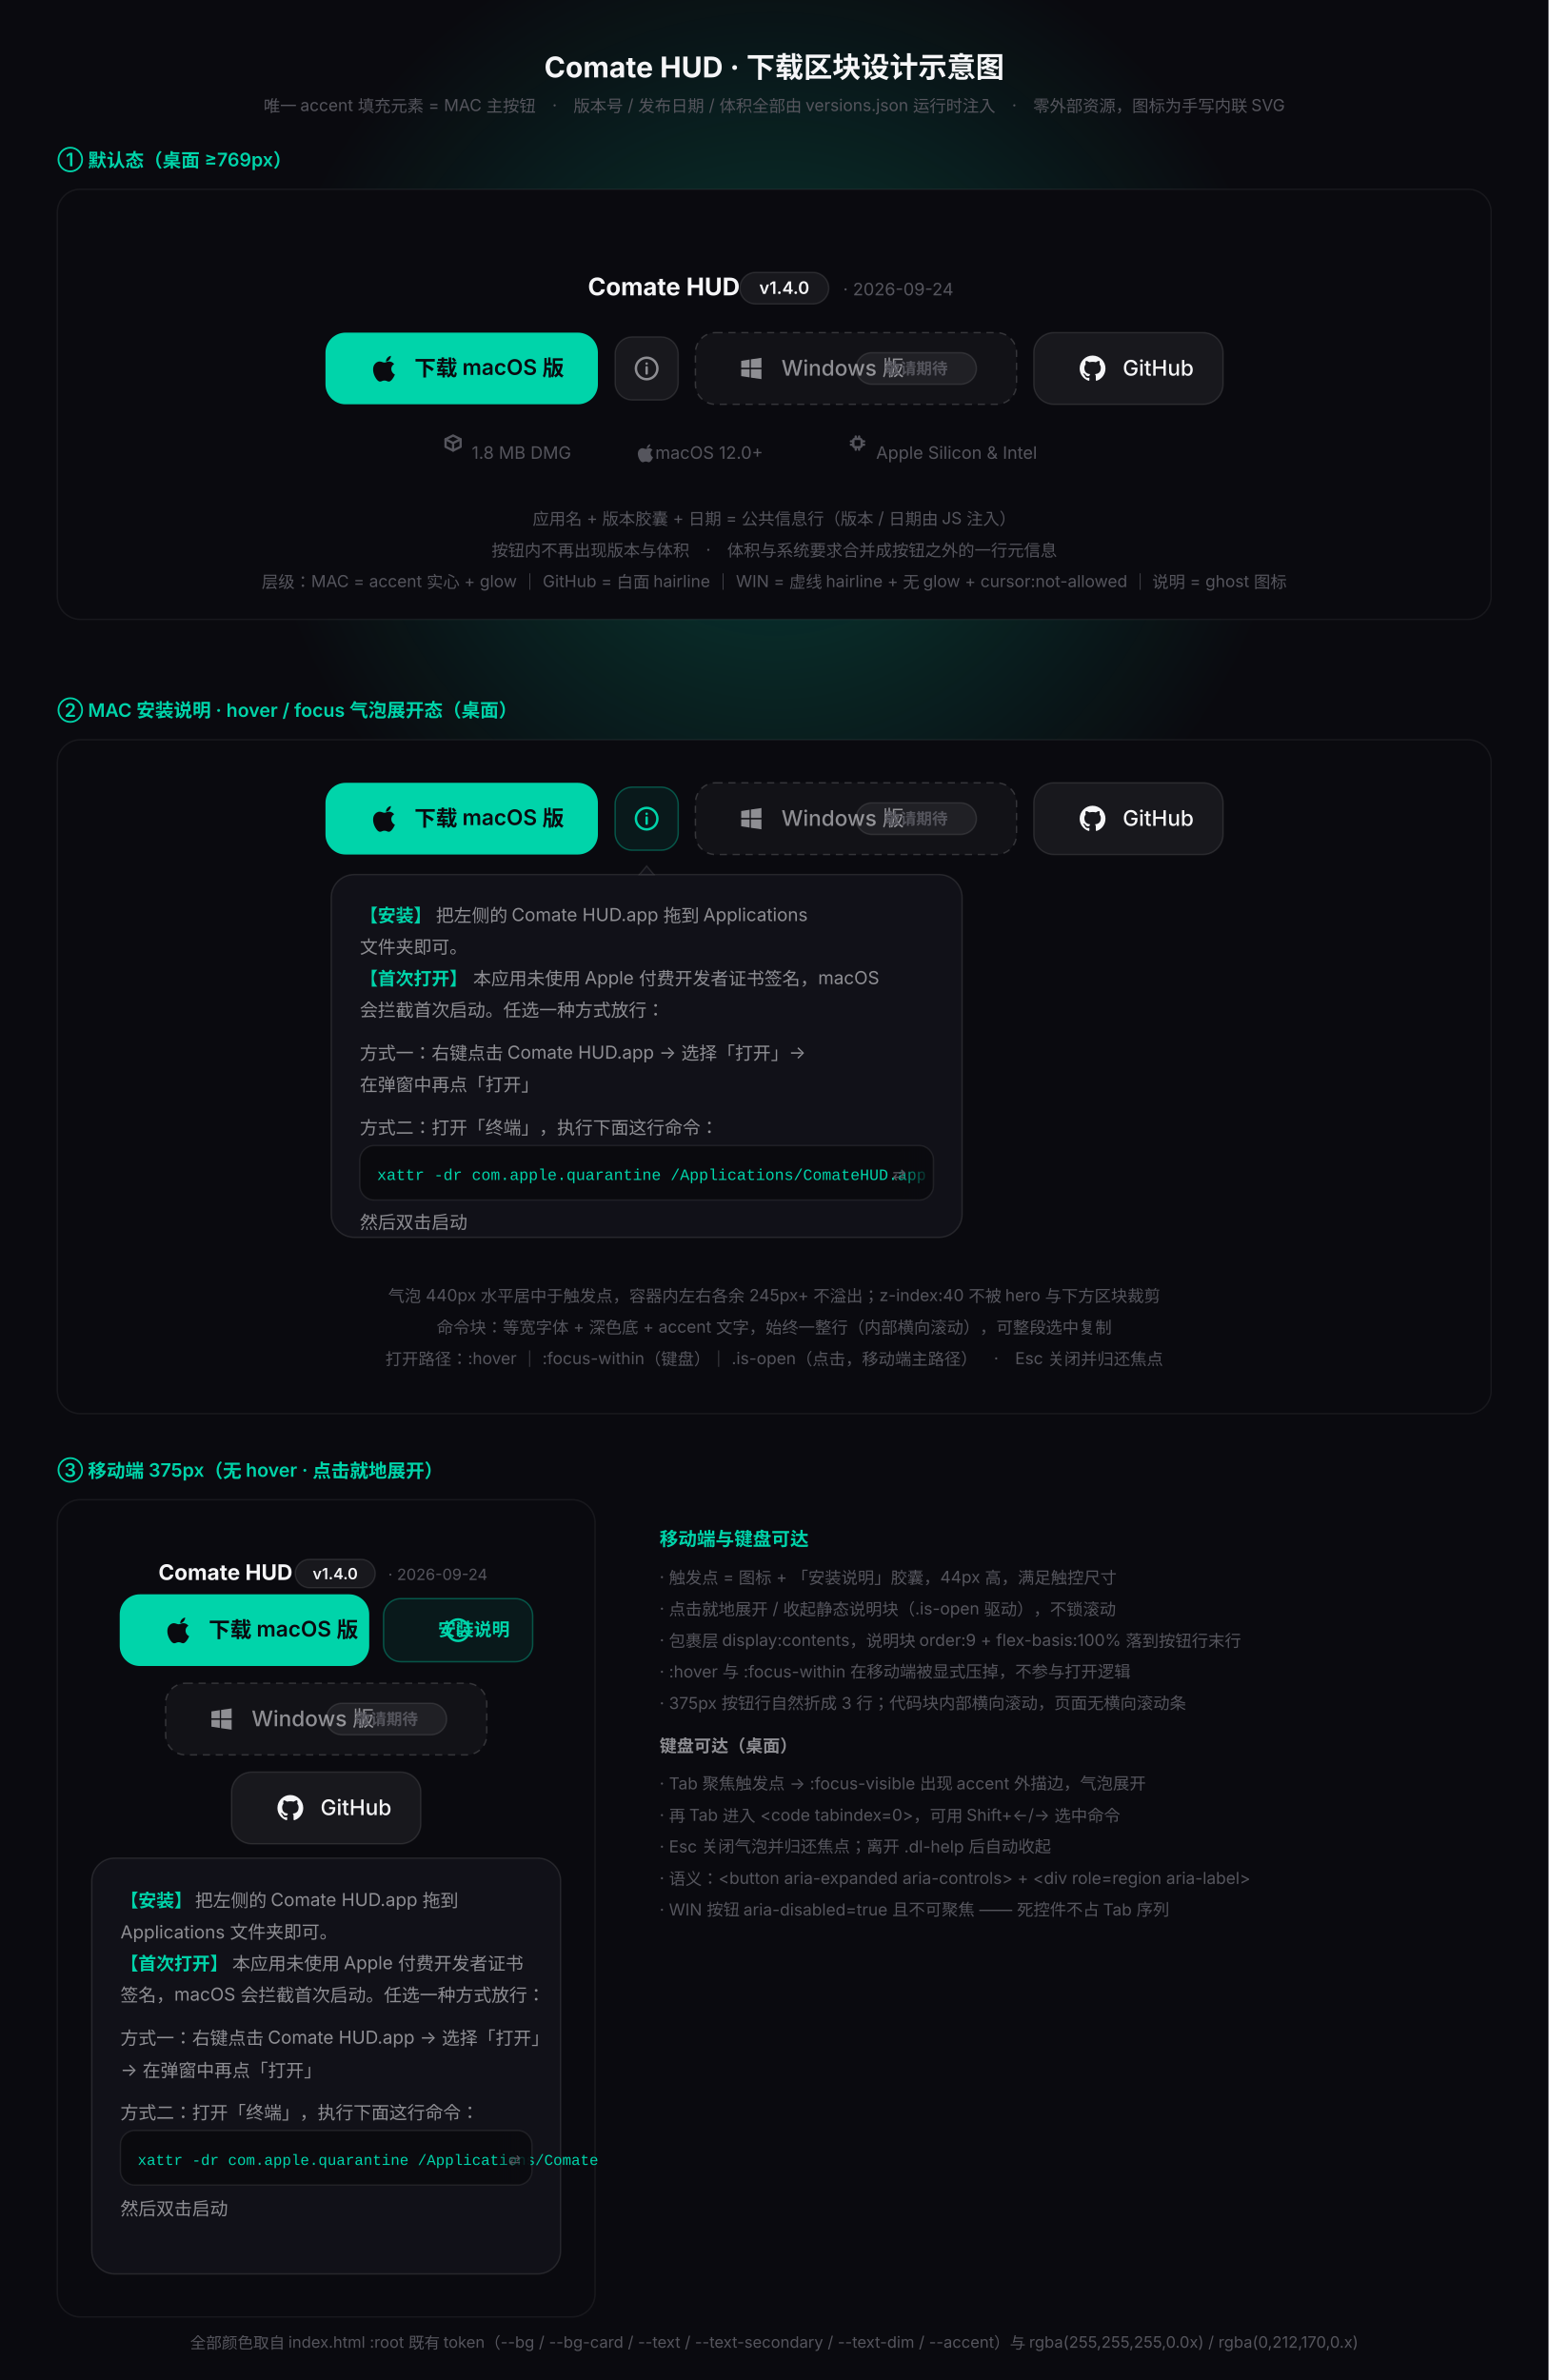
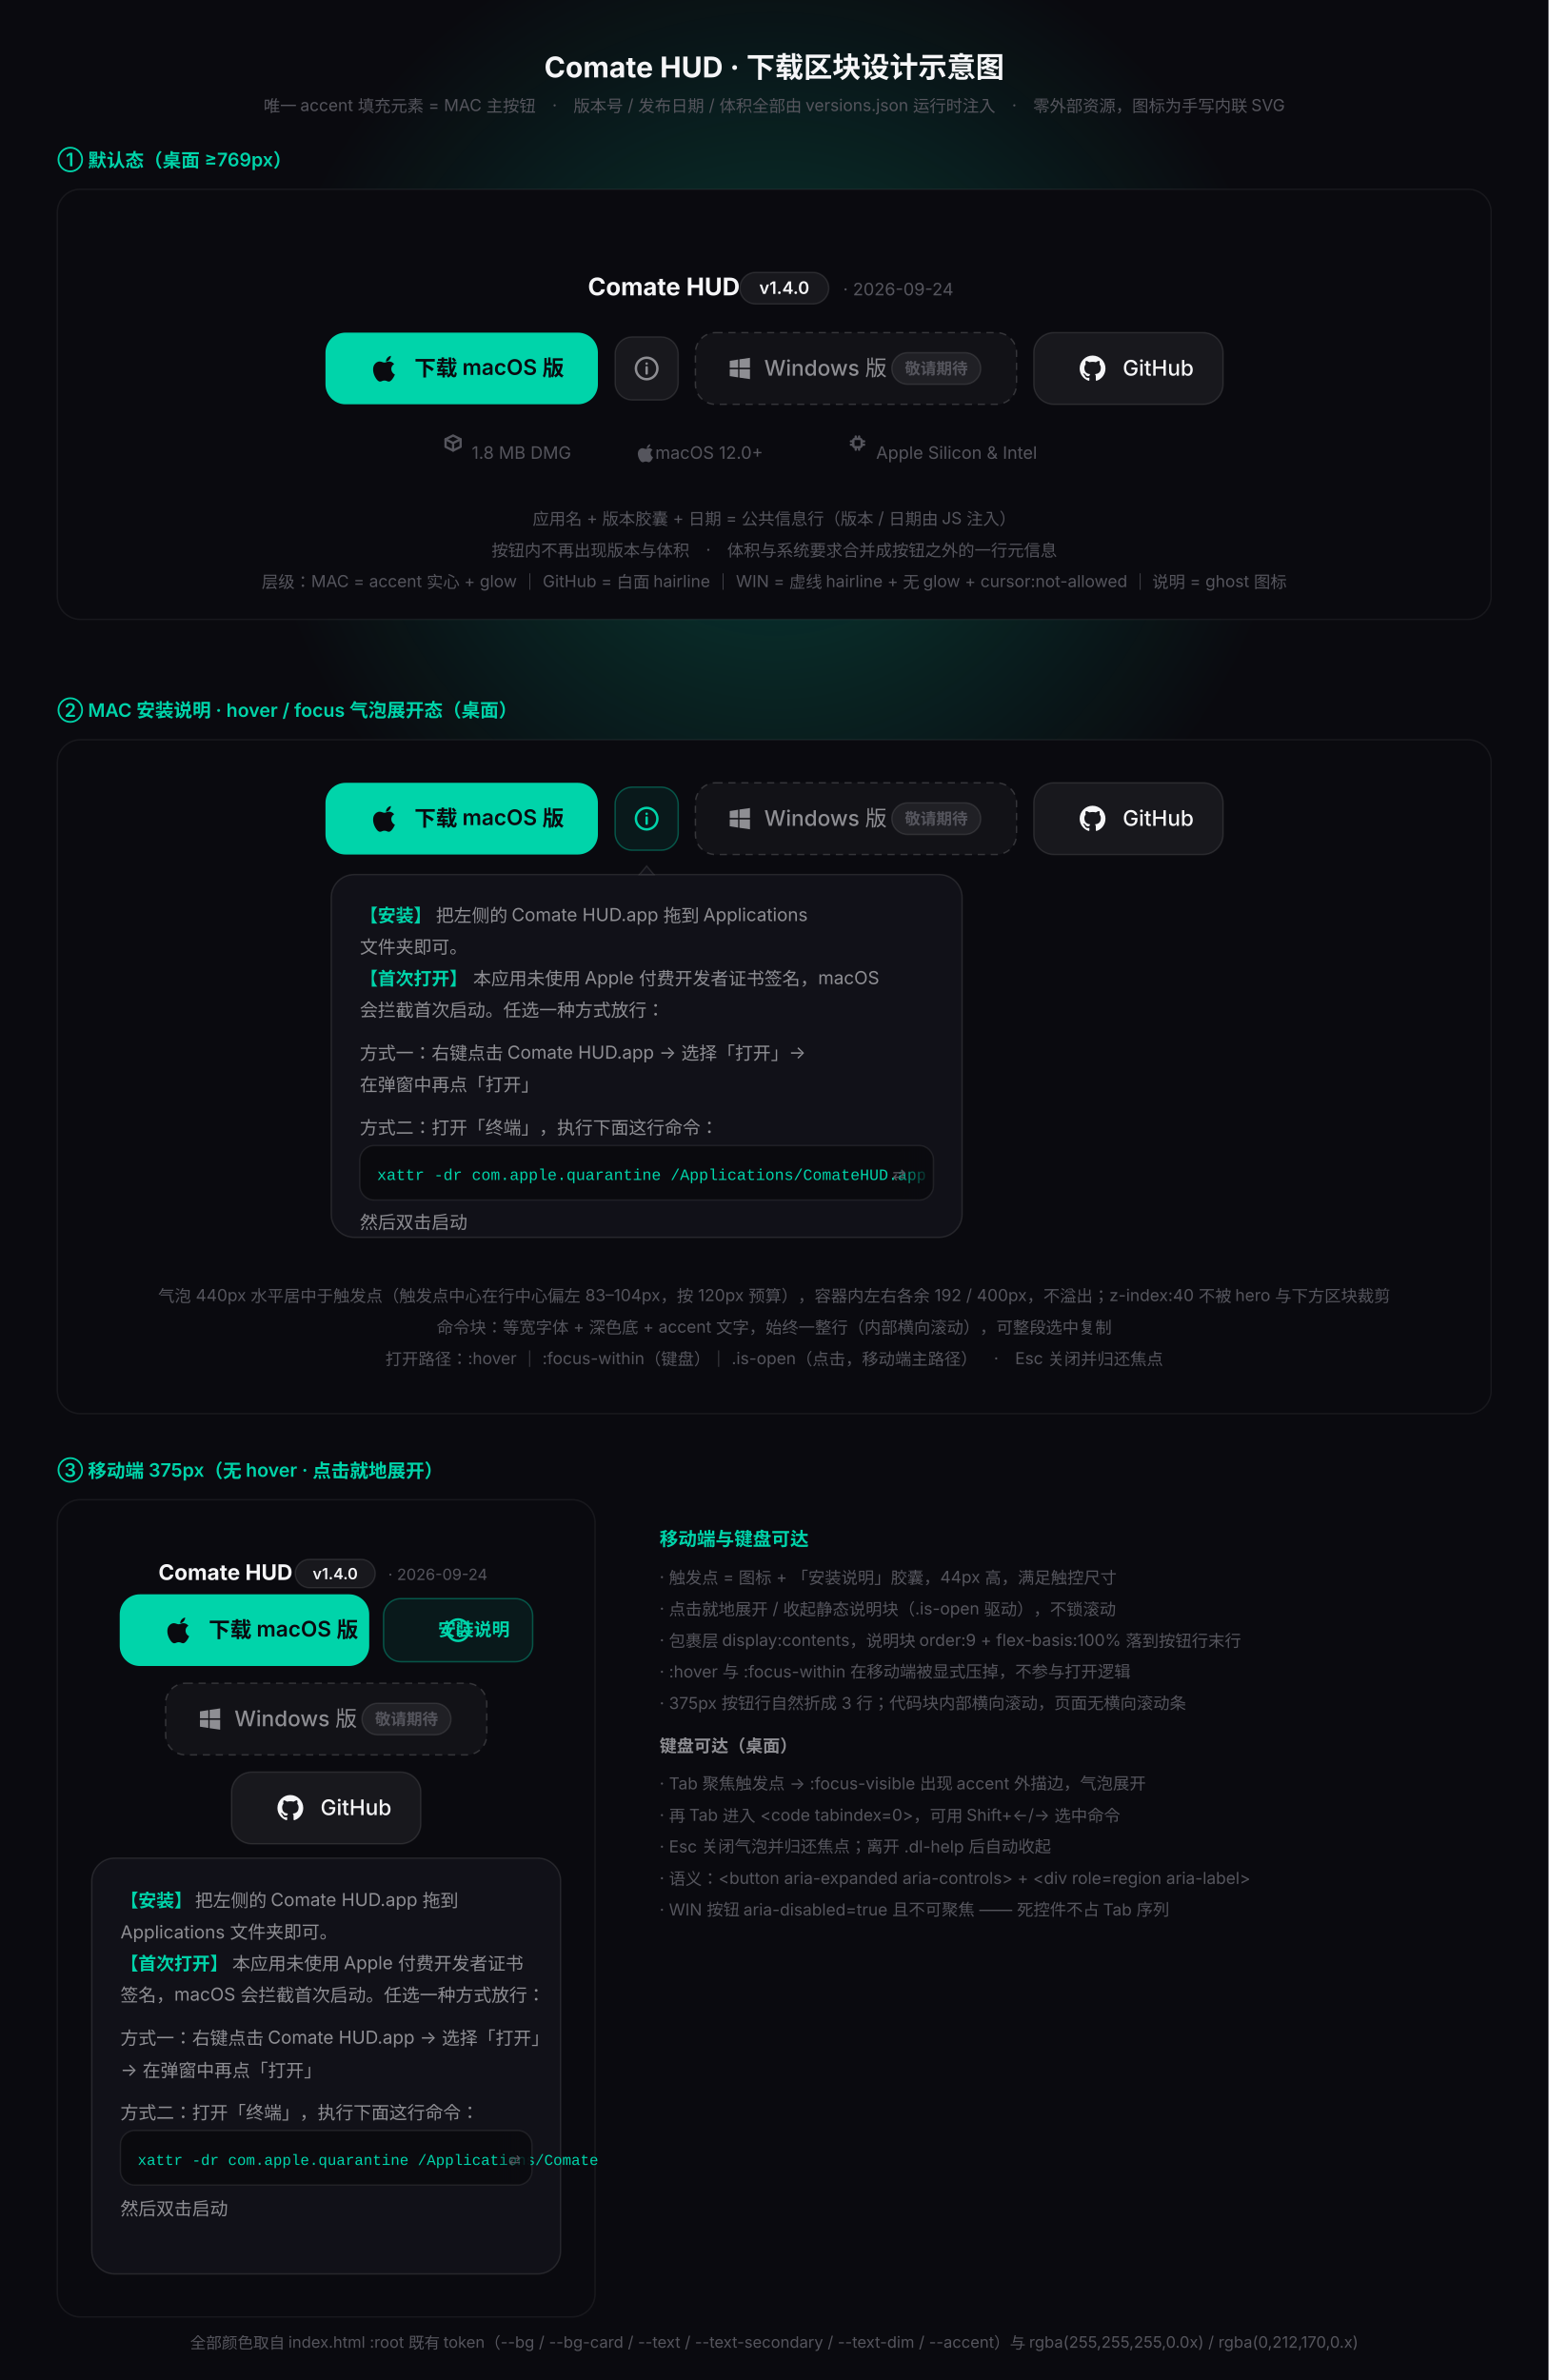
<svg xmlns="http://www.w3.org/2000/svg" width="1080" height="1660" viewBox="0 0 1080 1660" role="img" aria-label="Comate HUD 下载区块设计示意图：默认态、安装说明气泡展开态、移动端就地展开态">
  <defs>
    <linearGradient id="fadeR" x1="0" y1="0" x2="1" y2="0">
      <stop offset="0" stop-color="#0a0a0f" stop-opacity="0" />
      <stop offset="1" stop-color="#0a0a0f" stop-opacity="1" />
    </linearGradient>
    <radialGradient id="glow" cx="0.5" cy="0.5" r="0.5">
      <stop offset="0" stop-color="#00d4aa" stop-opacity="0.25" />
      <stop offset="1" stop-color="#00d4aa" stop-opacity="0" />
    </radialGradient>
  </defs>
  <rect x="0" y="0" width="1080" height="1660" fill="#0a0a0f" />
  <circle cx="540" cy="300" r="360" fill="url(#glow)" />
  <text x="540" y="54" font-family="-apple-system, BlinkMacSystemFont, &quot;SF Pro Display&quot;, &quot;PingFang SC&quot;, sans-serif" text-anchor="middle" font-size="20" font-weight="700" fill="#f5f5f7">Comate HUD · 下载区块设计示意图</text>
  <text x="540" y="78" font-family="-apple-system, BlinkMacSystemFont, &quot;SF Pro Display&quot;, &quot;PingFang SC&quot;, sans-serif" text-anchor="middle" font-size="11.5" fill="#55555d">唯一 accent 填充元素 = MAC 主按钮　·　版本号 / 发布日期 / 体积全部由 versions.json 运行时注入　·　零外部资源，图标为手写内联 SVG</text>
  <text x="40" y="116" font-family="-apple-system, BlinkMacSystemFont, &quot;SF Pro Display&quot;, &quot;PingFang SC&quot;, sans-serif" font-size="13" font-weight="600" fill="#00d4aa">① 默认态（桌面 ≥769px）</text>
  <rect x="40" y="132" width="1000" height="300" rx="16" fill="#0a0a0f" stroke="#ffffff0f" stroke-width="1" />
  <text x="410.0" y="206" font-family="-apple-system, BlinkMacSystemFont, &quot;SF Pro Display&quot;, &quot;PingFang SC&quot;, sans-serif" font-size="17" font-weight="700" fill="#f5f5f7">Comate HUD</text>
  <rect x="516.0" y="190.0" width="62.0" height="22.0" rx="11.0" fill="#ffffff0f" stroke="#ffffff1a" stroke-width="1" />
  <text x="547.0" y="205.0" font-family="-apple-system, BlinkMacSystemFont, &quot;SF Pro Display&quot;, &quot;PingFang SC&quot;, sans-serif" text-anchor="middle" font-size="12.0" font-weight="600" fill="#f5f5f7">v1.4.0</text>
  <text x="588.0" y="206" font-family="-apple-system, BlinkMacSystemFont, &quot;SF Pro Display&quot;, &quot;PingFang SC&quot;, sans-serif" font-size="12.0" fill="#55555d">· 2026-09-24</text>
  <rect x="227.0" y="232" width="190" height="50" rx="14" fill="#00d4aa" />
  <g transform="translate(259.0,247) scale(0.8333333)">
    <path fill="#0a0a0f" d="M16.37 1.43c0 1.14-.42 2.2-1.25 3.18-.87 1.03-1.9 1.63-2.86 1.55-.13-.98.35-2.06 1.16-3.02.83-.99 2.1-1.65 2.95-1.71zM19.7 17.1c-.5 1.15-.74 1.66-1.38 2.67-.9 1.42-2.16 3.19-3.72 3.2-1.39.01-1.75-.9-3.64-.89-1.89.01-2.29.91-3.68.9-1.56-.01-2.75-1.61-3.64-3.02-2.5-3.94-2.76-8.56-1.22-11.02 1.1-1.75 2.83-2.78 4.46-2.78 1.66 0 2.7.91 4.07.91 1.33 0 2.14-.91 4.06-.91 1.45 0 2.99.79 4.08 2.16-3.59 1.97-3 7.09.61 8.78z" />
  </g>
  <text x="289.0" y="262" font-family="-apple-system, BlinkMacSystemFont, &quot;SF Pro Display&quot;, &quot;PingFang SC&quot;, sans-serif" font-size="15" font-weight="600" fill="#0a0a0f">下载 macOS 版</text>
  <rect x="429.0" y="235.0" width="44" height="44" rx="12" fill="#ffffff0f" stroke="#ffffff1a" stroke-width="1" />
  <g transform="translate(441.0,247.0) scale(0.8333333)" fill="none" stroke="#8e8e93" stroke-width="2.04" stroke-linecap="round">
    <circle cx="12" cy="12" r="9" />
    <path d="M12 11v5.2" />
  </g>
  <circle cx="451.0" cy="253.58" r="0.88" fill="#8e8e93" />
  <rect x="485.0" y="232" width="224" height="50" rx="14" fill="#ffffff08" stroke="#ffffff29" stroke-width="1" stroke-dasharray="5 4" />
-   <g transform="translate(515.0,248) scale(0.75)">
+   <g transform="translate(507.0,248) scale(0.75)">
    <path fill="#8e8e93" d="M2.6 4.9 10.4 3.7v7.6H2.6zM11.6 3.5 21.4 2.1v9.2h-9.8zM2.6 12.7h7.8v7.6L2.6 19.1zM11.6 12.7h9.8v9.2l-9.8-1.4z" />
  </g>
-   <text x="545.0" y="262" font-family="-apple-system, BlinkMacSystemFont, &quot;SF Pro Display&quot;, &quot;PingFang SC&quot;, sans-serif" font-size="15" font-weight="500" fill="#8e8e93">Windows 版</text>
-   <rect x="597.0" y="246" width="84" height="22" rx="11.0" fill="#ffffff0f" stroke="#ffffff1a" stroke-width="1" />
-   <text x="639.0" y="261.0" font-family="-apple-system, BlinkMacSystemFont, &quot;SF Pro Display&quot;, &quot;PingFang SC&quot;, sans-serif" text-anchor="middle" font-size="11" font-weight="600" fill="#55555d">敬请期待</text>
+   <text x="533.0" y="262" font-family="-apple-system, BlinkMacSystemFont, &quot;SF Pro Display&quot;, &quot;PingFang SC&quot;, sans-serif" font-size="15" font-weight="500" fill="#8e8e93">Windows 版</text>
+   <rect x="622.0" y="246" width="62" height="22" rx="11.0" fill="#ffffff0f" stroke="#ffffff1a" stroke-width="1" />
+   <text x="653.0" y="261.0" font-family="-apple-system, BlinkMacSystemFont, &quot;SF Pro Display&quot;, &quot;PingFang SC&quot;, sans-serif" text-anchor="middle" font-size="11" font-weight="600" fill="#55555d">敬请期待</text>
  <rect x="721.0" y="232" width="132" height="50" rx="14" fill="#ffffff0f" stroke="#ffffff1a" stroke-width="1" />
  <g transform="translate(753.0,248) scale(1.125)">
    <path fill="#f5f5f7" d="M8 0C3.58 0 0 3.58 0 8c0 3.54 2.29 6.53 5.47 7.59.4.07.55-.17.55-.38 0-.19-.01-.82-.01-1.49-2.01.37-2.53-.49-2.69-.94-.09-.23-.48-.94-.82-1.13-.28-.15-.68-.52-.01-.53.63-.01 1.08.58 1.23.82.72 1.21 1.87.87 2.33.66.07-.52.28-.87.51-1.07-1.78-.2-3.64-.89-3.64-3.95 0-.87.31-1.59.82-2.15-.08-.2-.36-1.02.08-2.12 0 0 .67-.21 2.2.82a7.4 7.4 0 0 1 2-.27c.68 0 1.36.09 2 .27 1.53-1.04 2.2-.82 2.2-.82.44 1.1.16 1.92.08 2.12.51.56.82 1.27.82 2.15 0 3.07-1.87 3.75-3.65 3.95.29.25.54.73.54 1.48 0 1.07-.01 1.93-.01 2.2 0 .21.15.46.55.38A8.01 8.01 0 0 0 16 8c0-4.42-3.58-8-8-8z" />
  </g>
  <text x="783.0" y="262" font-family="-apple-system, BlinkMacSystemFont, &quot;SF Pro Display&quot;, &quot;PingFang SC&quot;, sans-serif" font-size="15" font-weight="500" fill="#f5f5f7">GitHub</text>
  <g transform="translate(309.0,302.0) scale(0.5833333)" fill="none" stroke="#55555d" stroke-width="2.743" stroke-linecap="round" stroke-linejoin="round">
    <path d="M3 7.5 12 3l9 4.5v9L12 21l-9-4.5z" />
    <path d="M3 7.5l9 4.5 9-4.5M12 12v9" />
  </g>
  <text x="329.0" y="320" font-family="-apple-system, BlinkMacSystemFont, &quot;SF Pro Display&quot;, &quot;PingFang SC&quot;, sans-serif" font-size="12" fill="#55555d">1.8 MB DMG</text>
  <g transform="translate(444.0,309) scale(0.5833333)">
    <path fill="#55555d" d="M16.37 1.43c0 1.14-.42 2.2-1.25 3.18-.87 1.03-1.9 1.63-2.86 1.55-.13-.98.35-2.06 1.16-3.02.83-.99 2.1-1.65 2.95-1.71zM19.7 17.1c-.5 1.15-.74 1.66-1.38 2.67-.9 1.42-2.16 3.19-3.72 3.2-1.39.01-1.75-.9-3.64-.89-1.89.01-2.29.91-3.68.9-1.56-.01-2.75-1.61-3.64-3.02-2.5-3.94-2.76-8.56-1.22-11.02 1.1-1.75 2.83-2.78 4.46-2.78 1.66 0 2.7.91 4.07.91 1.33 0 2.14-.91 4.06-.91 1.45 0 2.99.79 4.08 2.16-3.59 1.97-3 7.09.61 8.78z" />
  </g>
  <text x="457.0" y="320" font-family="-apple-system, BlinkMacSystemFont, &quot;SF Pro Display&quot;, &quot;PingFang SC&quot;, sans-serif" font-size="12" fill="#55555d">macOS 12.0+</text>
  <g transform="translate(591.0,302.0) scale(0.5833333)" fill="none" stroke="#55555d" stroke-width="2.743" stroke-linecap="round" stroke-linejoin="round">
    <rect x="7" y="7" width="10" height="10" rx="2.2" />
    <path d="M10 7V4.2M14 7V4.2M10 20v-2.8M14 20v-2.8M7 10H4.2M7 14H4.2M20 10h-2.8M20 14h-2.8" />
  </g>
  <text x="611.0" y="320" font-family="-apple-system, BlinkMacSystemFont, &quot;SF Pro Display&quot;, &quot;PingFang SC&quot;, sans-serif" font-size="12" fill="#55555d">Apple Silicon &amp; Intel</text>
  <text x="540" y="366" font-family="-apple-system, BlinkMacSystemFont, &quot;SF Pro Display&quot;, &quot;PingFang SC&quot;, sans-serif" text-anchor="middle" font-size="11.5" fill="#55555d">应用名 + 版本胶囊 + 日期 = 公共信息行（版本 / 日期由 JS 注入）</text>
  <text x="540" y="388" font-family="-apple-system, BlinkMacSystemFont, &quot;SF Pro Display&quot;, &quot;PingFang SC&quot;, sans-serif" text-anchor="middle" font-size="11.5" fill="#55555d">按钮内不再出现版本与体积　·　体积与系统要求合并成按钮之外的一行元信息</text>
  <text x="540" y="410" font-family="-apple-system, BlinkMacSystemFont, &quot;SF Pro Display&quot;, &quot;PingFang SC&quot;, sans-serif" text-anchor="middle" font-size="11.5" fill="#55555d">层级：MAC = accent 实心 + glow ｜ GitHub = 白面 hairline ｜ WIN = 虚线 hairline + 无 glow + cursor:not-allowed ｜ 说明 = ghost 图标</text>
  <text x="40" y="500" font-family="-apple-system, BlinkMacSystemFont, &quot;SF Pro Display&quot;, &quot;PingFang SC&quot;, sans-serif" font-size="13" font-weight="600" fill="#00d4aa">② MAC 安装说明 · hover / focus 气泡展开态（桌面）</text>
  <rect x="40" y="516" width="1000" height="470" rx="16" fill="#0a0a0f" stroke="#ffffff0f" stroke-width="1" />
  <rect x="227.0" y="546" width="190" height="50" rx="14" fill="#00d4aa" />
  <g transform="translate(259.0,561) scale(0.8333333)">
    <path fill="#0a0a0f" d="M16.37 1.43c0 1.14-.42 2.2-1.25 3.18-.87 1.03-1.9 1.63-2.86 1.55-.13-.98.35-2.06 1.16-3.02.83-.99 2.1-1.65 2.95-1.71zM19.7 17.1c-.5 1.15-.74 1.66-1.38 2.67-.9 1.42-2.16 3.19-3.72 3.2-1.39.01-1.75-.9-3.64-.89-1.89.01-2.29.91-3.68.9-1.56-.01-2.75-1.61-3.64-3.02-2.5-3.94-2.76-8.56-1.22-11.02 1.1-1.75 2.83-2.78 4.46-2.78 1.66 0 2.7.91 4.07.91 1.33 0 2.14-.91 4.06-.91 1.45 0 2.99.79 4.08 2.16-3.59 1.97-3 7.09.61 8.78z" />
  </g>
  <text x="289.0" y="576" font-family="-apple-system, BlinkMacSystemFont, &quot;SF Pro Display&quot;, &quot;PingFang SC&quot;, sans-serif" font-size="15" font-weight="600" fill="#0a0a0f">下载 macOS 版</text>
  <rect x="429.0" y="549.0" width="44" height="44" rx="12" fill="#00d4aa14" stroke="#00d4aa59" stroke-width="1" />
  <g transform="translate(441.0,561.0) scale(0.8333333)" fill="none" stroke="#00d4aa" stroke-width="2.04" stroke-linecap="round">
    <circle cx="12" cy="12" r="9" />
    <path d="M12 11v5.2" />
  </g>
  <circle cx="451.0" cy="567.58" r="0.88" fill="#00d4aa" />
  <rect x="485.0" y="546" width="224" height="50" rx="14" fill="#ffffff08" stroke="#ffffff29" stroke-width="1" stroke-dasharray="5 4" />
-   <g transform="translate(515.0,562) scale(0.75)">
+   <g transform="translate(507.0,562) scale(0.75)">
    <path fill="#8e8e93" d="M2.6 4.9 10.4 3.7v7.6H2.6zM11.6 3.5 21.4 2.1v9.2h-9.8zM2.6 12.7h7.8v7.6L2.6 19.1zM11.6 12.7h9.8v9.2l-9.8-1.4z" />
  </g>
-   <text x="545.0" y="576" font-family="-apple-system, BlinkMacSystemFont, &quot;SF Pro Display&quot;, &quot;PingFang SC&quot;, sans-serif" font-size="15" font-weight="500" fill="#8e8e93">Windows 版</text>
-   <rect x="597.0" y="560" width="84" height="22" rx="11.0" fill="#ffffff0f" stroke="#ffffff1a" stroke-width="1" />
-   <text x="639.0" y="575.0" font-family="-apple-system, BlinkMacSystemFont, &quot;SF Pro Display&quot;, &quot;PingFang SC&quot;, sans-serif" text-anchor="middle" font-size="11" font-weight="600" fill="#55555d">敬请期待</text>
+   <text x="533.0" y="576" font-family="-apple-system, BlinkMacSystemFont, &quot;SF Pro Display&quot;, &quot;PingFang SC&quot;, sans-serif" font-size="15" font-weight="500" fill="#8e8e93">Windows 版</text>
+   <rect x="622.0" y="560" width="62" height="22" rx="11.0" fill="#ffffff0f" stroke="#ffffff1a" stroke-width="1" />
+   <text x="653.0" y="575.0" font-family="-apple-system, BlinkMacSystemFont, &quot;SF Pro Display&quot;, &quot;PingFang SC&quot;, sans-serif" text-anchor="middle" font-size="11" font-weight="600" fill="#55555d">敬请期待</text>
  <rect x="721.0" y="546" width="132" height="50" rx="14" fill="#ffffff0f" stroke="#ffffff1a" stroke-width="1" />
  <g transform="translate(753.0,562) scale(1.125)">
    <path fill="#f5f5f7" d="M8 0C3.58 0 0 3.58 0 8c0 3.54 2.29 6.53 5.47 7.59.4.07.55-.17.55-.38 0-.19-.01-.82-.01-1.49-2.01.37-2.53-.49-2.69-.94-.09-.23-.48-.94-.82-1.13-.28-.15-.68-.52-.01-.53.63-.01 1.08.58 1.23.82.72 1.21 1.87.87 2.33.66.07-.52.28-.87.51-1.07-1.78-.2-3.64-.89-3.64-3.95 0-.87.31-1.59.82-2.15-.08-.2-.36-1.02.08-2.12 0 0 .67-.21 2.2.82a7.4 7.4 0 0 1 2-.27c.68 0 1.36.09 2 .27 1.53-1.04 2.2-.82 2.2-.82.44 1.1.16 1.92.08 2.12.51.56.82 1.27.82 2.15 0 3.07-1.87 3.75-3.65 3.95.29.25.54.73.54 1.48 0 1.07-.01 1.93-.01 2.2 0 .21.15.46.55.38A8.01 8.01 0 0 0 16 8c0-4.42-3.58-8-8-8z" />
  </g>
  <text x="783.0" y="576" font-family="-apple-system, BlinkMacSystemFont, &quot;SF Pro Display&quot;, &quot;PingFang SC&quot;, sans-serif" font-size="15" font-weight="500" fill="#f5f5f7">GitHub</text>
  <rect x="231" y="610" width="440" height="253" rx="16" fill="#111118" stroke="#ffffff1a" stroke-width="1" />
  <path d="M446 610 L451 604 L456 610 Z" fill="#111118" stroke="#ffffff1a" stroke-width="1" />
  <text x="251" y="643" font-family="-apple-system, BlinkMacSystemFont, &quot;SF Pro Display&quot;, &quot;PingFang SC&quot;, sans-serif" font-size="12.5" font-weight="600" fill="#00d4aa">【安装】</text>
  <text x="304" y="643" font-family="-apple-system, BlinkMacSystemFont, &quot;SF Pro Display&quot;, &quot;PingFang SC&quot;, sans-serif" font-size="12.5" fill="#8e8e93">把左侧的 Comate HUD.app 拖到 Applications</text>
  <text x="251" y="665" font-family="-apple-system, BlinkMacSystemFont, &quot;SF Pro Display&quot;, &quot;PingFang SC&quot;, sans-serif" font-size="12.5" fill="#8e8e93">文件夹即可。</text>
  <text x="251" y="687" font-family="-apple-system, BlinkMacSystemFont, &quot;SF Pro Display&quot;, &quot;PingFang SC&quot;, sans-serif" font-size="12.5" font-weight="600" fill="#00d4aa">【首次打开】</text>
  <text x="330" y="687" font-family="-apple-system, BlinkMacSystemFont, &quot;SF Pro Display&quot;, &quot;PingFang SC&quot;, sans-serif" font-size="12.5" fill="#8e8e93">本应用未使用 Apple 付费开发者证书签名，macOS</text>
  <text x="251" y="709" font-family="-apple-system, BlinkMacSystemFont, &quot;SF Pro Display&quot;, &quot;PingFang SC&quot;, sans-serif" font-size="12.5" fill="#8e8e93">会拦截首次启动。任选一种方式放行：</text>
  <text x="251" y="739" font-family="-apple-system, BlinkMacSystemFont, &quot;SF Pro Display&quot;, &quot;PingFang SC&quot;, sans-serif" font-size="12.5" fill="#8e8e93">方式一：右键点击 Comate HUD.app → 选择「打开」→</text>
  <text x="251" y="761" font-family="-apple-system, BlinkMacSystemFont, &quot;SF Pro Display&quot;, &quot;PingFang SC&quot;, sans-serif" font-size="12.5" fill="#8e8e93">在弹窗中再点「打开」</text>
  <text x="251" y="791" font-family="-apple-system, BlinkMacSystemFont, &quot;SF Pro Display&quot;, &quot;PingFang SC&quot;, sans-serif" font-size="12.5" fill="#8e8e93">方式二：打开「终端」，执行下面这行命令：</text>
  <rect x="251" y="799" width="400" height="38" rx="10" fill="#00000066" stroke="#ffffff14" stroke-width="1" />
  <text x="263" y="823" font-family="ui-monospace, SFMono-Regular, Menlo, Consolas, &quot;Liberation Mono&quot;, monospace" font-size="11" fill="#00d4aa">xattr -dr com.apple.quarantine /Applications/ComateHUD.app</text>
  <rect x="625" y="800" width="25" height="36" rx="10" fill="url(#fadeR)" />
  <text x="627" y="823" font-family="-apple-system, BlinkMacSystemFont, &quot;SF Pro Display&quot;, &quot;PingFang SC&quot;, sans-serif" text-anchor="middle" font-size="11" fill="#55555d">⇄</text>
  <text x="251" y="857" font-family="-apple-system, BlinkMacSystemFont, &quot;SF Pro Display&quot;, &quot;PingFang SC&quot;, sans-serif" font-size="12.5" fill="#8e8e93">然后双击启动</text>
-   <text x="540" y="908" font-family="-apple-system, BlinkMacSystemFont, &quot;SF Pro Display&quot;, &quot;PingFang SC&quot;, sans-serif" text-anchor="middle" font-size="11.5" fill="#55555d">气泡 440px 水平居中于触发点，容器内左右各余 245px+ 不溢出；z-index:40 不被 hero 与下方区块裁剪</text>
+   <text x="540" y="908" font-family="-apple-system, BlinkMacSystemFont, &quot;SF Pro Display&quot;, &quot;PingFang SC&quot;, sans-serif" text-anchor="middle" font-size="11.5" fill="#55555d">气泡 440px 水平居中于触发点（触发点中心在行中心偏左 83–104px，按 120px 预算），容器内左右各余 192 / 400px，不溢出；z-index:40 不被 hero 与下方区块裁剪</text>
  <text x="540" y="930" font-family="-apple-system, BlinkMacSystemFont, &quot;SF Pro Display&quot;, &quot;PingFang SC&quot;, sans-serif" text-anchor="middle" font-size="11.5" fill="#55555d">命令块：等宽字体 + 深色底 + accent 文字，始终一整行（内部横向滚动），可整段选中复制</text>
  <text x="540" y="952" font-family="-apple-system, BlinkMacSystemFont, &quot;SF Pro Display&quot;, &quot;PingFang SC&quot;, sans-serif" text-anchor="middle" font-size="11.5" fill="#55555d">打开路径：:hover ｜ :focus-within（键盘）｜ .is-open（点击，移动端主路径）　·　Esc 关闭并归还焦点</text>
  <text x="40" y="1030" font-family="-apple-system, BlinkMacSystemFont, &quot;SF Pro Display&quot;, &quot;PingFang SC&quot;, sans-serif" font-size="13" font-weight="600" fill="#00d4aa">③ 移动端 375px（无 hover · 点击就地展开）</text>
  <rect x="40" y="1046" width="375" height="570" rx="16" fill="#0a0a0f" stroke="#ffffff0f" stroke-width="1" />
  <text x="110.5" y="1102" font-family="-apple-system, BlinkMacSystemFont, &quot;SF Pro Display&quot;, &quot;PingFang SC&quot;, sans-serif" font-size="15" font-weight="700" fill="#f5f5f7">Comate HUD</text>
  <rect x="205.9" y="1087.6" width="55.8" height="19.8" rx="9.9" fill="#ffffff0f" stroke="#ffffff1a" stroke-width="1" />
  <text x="233.8" y="1101.5" font-family="-apple-system, BlinkMacSystemFont, &quot;SF Pro Display&quot;, &quot;PingFang SC&quot;, sans-serif" text-anchor="middle" font-size="10.8" font-weight="600" fill="#f5f5f7">v1.4.0</text>
  <text x="270.7" y="1102" font-family="-apple-system, BlinkMacSystemFont, &quot;SF Pro Display&quot;, &quot;PingFang SC&quot;, sans-serif" font-size="10.8" fill="#55555d">· 2026-09-24</text>
  <rect x="83.5" y="1112" width="174" height="50" rx="14" fill="#00d4aa" />
  <g transform="translate(115.5,1127) scale(0.8333333)">
    <path fill="#0a0a0f" d="M16.37 1.43c0 1.14-.42 2.2-1.25 3.18-.87 1.03-1.9 1.63-2.86 1.55-.13-.98.35-2.06 1.16-3.02.83-.99 2.1-1.65 2.95-1.71zM19.7 17.1c-.5 1.15-.74 1.66-1.38 2.67-.9 1.42-2.16 3.19-3.72 3.2-1.39.01-1.75-.9-3.64-.89-1.89.01-2.29.91-3.68.9-1.56-.01-2.75-1.61-3.64-3.02-2.5-3.94-2.76-8.56-1.22-11.02 1.1-1.75 2.83-2.78 4.46-2.78 1.66 0 2.7.91 4.07.91 1.33 0 2.14-.91 4.06-.91 1.45 0 2.99.79 4.08 2.16-3.59 1.97-3 7.09.61 8.78z" />
  </g>
  <text x="145.5" y="1142" font-family="-apple-system, BlinkMacSystemFont, &quot;SF Pro Display&quot;, &quot;PingFang SC&quot;, sans-serif" font-size="15" font-weight="600" fill="#0a0a0f">下载 macOS 版</text>
  <rect x="267.5" y="1115.0" width="104" height="44" rx="12" fill="#00d4aa14" stroke="#00d4aa59" stroke-width="1" />
  <g transform="translate(309.5,1127.0) scale(0.8333333)" fill="none" stroke="#00d4aa" stroke-width="2.04" stroke-linecap="round">
    <circle cx="12" cy="12" r="9" />
    <path d="M12 11v5.2" />
  </g>
  <circle cx="319.5" cy="1133.58" r="0.88" fill="#00d4aa" />
  <text x="330.5" y="1141.0" font-family="-apple-system, BlinkMacSystemFont, &quot;SF Pro Display&quot;, &quot;PingFang SC&quot;, sans-serif" text-anchor="middle" font-size="12.5" font-weight="600" fill="#00d4aa">安装说明</text>
  <rect x="115.5" y="1174" width="224" height="50" rx="14" fill="#ffffff08" stroke="#ffffff29" stroke-width="1" stroke-dasharray="5 4" />
-   <g transform="translate(145.5,1190) scale(0.75)">
+   <g transform="translate(137.5,1190) scale(0.75)">
    <path fill="#8e8e93" d="M2.6 4.9 10.4 3.7v7.6H2.6zM11.6 3.5 21.4 2.1v9.2h-9.8zM2.6 12.7h7.8v7.6L2.6 19.1zM11.6 12.7h9.8v9.2l-9.8-1.4z" />
  </g>
-   <text x="175.5" y="1204" font-family="-apple-system, BlinkMacSystemFont, &quot;SF Pro Display&quot;, &quot;PingFang SC&quot;, sans-serif" font-size="15" font-weight="500" fill="#8e8e93">Windows 版</text>
-   <rect x="227.5" y="1188" width="84" height="22" rx="11.0" fill="#ffffff0f" stroke="#ffffff1a" stroke-width="1" />
-   <text x="269.5" y="1203.0" font-family="-apple-system, BlinkMacSystemFont, &quot;SF Pro Display&quot;, &quot;PingFang SC&quot;, sans-serif" text-anchor="middle" font-size="11" font-weight="600" fill="#55555d">敬请期待</text>
+   <text x="163.5" y="1204" font-family="-apple-system, BlinkMacSystemFont, &quot;SF Pro Display&quot;, &quot;PingFang SC&quot;, sans-serif" font-size="15" font-weight="500" fill="#8e8e93">Windows 版</text>
+   <rect x="252.5" y="1188" width="62" height="22" rx="11.0" fill="#ffffff0f" stroke="#ffffff1a" stroke-width="1" />
+   <text x="283.5" y="1203.0" font-family="-apple-system, BlinkMacSystemFont, &quot;SF Pro Display&quot;, &quot;PingFang SC&quot;, sans-serif" text-anchor="middle" font-size="11" font-weight="600" fill="#55555d">敬请期待</text>
  <rect x="161.5" y="1236" width="132" height="50" rx="14" fill="#ffffff0f" stroke="#ffffff1a" stroke-width="1" />
  <g transform="translate(193.5,1252) scale(1.125)">
    <path fill="#f5f5f7" d="M8 0C3.58 0 0 3.58 0 8c0 3.54 2.29 6.53 5.47 7.59.4.07.55-.17.55-.38 0-.19-.01-.82-.01-1.49-2.01.37-2.53-.49-2.69-.94-.09-.23-.48-.94-.82-1.13-.28-.15-.68-.52-.01-.53.63-.01 1.08.58 1.23.82.72 1.21 1.87.87 2.33.66.07-.52.28-.87.51-1.07-1.78-.2-3.64-.89-3.64-3.95 0-.87.31-1.59.82-2.15-.08-.2-.36-1.02.08-2.12 0 0 .67-.21 2.2.82a7.4 7.4 0 0 1 2-.27c.68 0 1.36.09 2 .27 1.53-1.04 2.2-.82 2.2-.82.44 1.1.16 1.92.08 2.12.51.56.82 1.27.82 2.15 0 3.07-1.87 3.75-3.65 3.95.29.25.54.73.54 1.48 0 1.07-.01 1.93-.01 2.2 0 .21.15.46.55.38A8.01 8.01 0 0 0 16 8c0-4.42-3.58-8-8-8z" />
  </g>
  <text x="223.5" y="1266" font-family="-apple-system, BlinkMacSystemFont, &quot;SF Pro Display&quot;, &quot;PingFang SC&quot;, sans-serif" font-size="15" font-weight="500" fill="#f5f5f7">GitHub</text>
  <rect x="64" y="1296" width="327" height="290" rx="16" fill="#111118" stroke="#ffffff1a" stroke-width="1" />
  <text x="84" y="1330" font-family="-apple-system, BlinkMacSystemFont, &quot;SF Pro Display&quot;, &quot;PingFang SC&quot;, sans-serif" font-size="12.5" font-weight="600" fill="#00d4aa">【安装】</text>
  <text x="136" y="1330" font-family="-apple-system, BlinkMacSystemFont, &quot;SF Pro Display&quot;, &quot;PingFang SC&quot;, sans-serif" font-size="12.5" fill="#8e8e93">把左侧的 Comate HUD.app 拖到</text>
  <text x="84" y="1352" font-family="-apple-system, BlinkMacSystemFont, &quot;SF Pro Display&quot;, &quot;PingFang SC&quot;, sans-serif" font-size="12.5" fill="#8e8e93">Applications 文件夹即可。</text>
  <text x="84" y="1374" font-family="-apple-system, BlinkMacSystemFont, &quot;SF Pro Display&quot;, &quot;PingFang SC&quot;, sans-serif" font-size="12.5" font-weight="600" fill="#00d4aa">【首次打开】</text>
  <text x="162" y="1374" font-family="-apple-system, BlinkMacSystemFont, &quot;SF Pro Display&quot;, &quot;PingFang SC&quot;, sans-serif" font-size="12.5" fill="#8e8e93">本应用未使用 Apple 付费开发者证书</text>
  <text x="84" y="1396" font-family="-apple-system, BlinkMacSystemFont, &quot;SF Pro Display&quot;, &quot;PingFang SC&quot;, sans-serif" font-size="12.5" fill="#8e8e93">签名，macOS 会拦截首次启动。任选一种方式放行：</text>
  <text x="84" y="1426" font-family="-apple-system, BlinkMacSystemFont, &quot;SF Pro Display&quot;, &quot;PingFang SC&quot;, sans-serif" font-size="12.5" fill="#8e8e93">方式一：右键点击 Comate HUD.app → 选择「打开」</text>
  <text x="84" y="1448" font-family="-apple-system, BlinkMacSystemFont, &quot;SF Pro Display&quot;, &quot;PingFang SC&quot;, sans-serif" font-size="12.5" fill="#8e8e93">→ 在弹窗中再点「打开」</text>
  <text x="84" y="1478" font-family="-apple-system, BlinkMacSystemFont, &quot;SF Pro Display&quot;, &quot;PingFang SC&quot;, sans-serif" font-size="12.5" fill="#8e8e93">方式二：打开「终端」，执行下面这行命令：</text>
  <rect x="84" y="1486" width="287" height="38" rx="10" fill="#00000066" stroke="#ffffff14" stroke-width="1" />
  <text x="96" y="1510" font-family="ui-monospace, SFMono-Regular, Menlo, Consolas, &quot;Liberation Mono&quot;, monospace" font-size="10.5" fill="#00d4aa">xattr -dr com.apple.quarantine /Applications/Comate</text>
  <rect x="345" y="1487" width="25" height="36" rx="10" fill="url(#fadeR)" />
  <text x="359" y="1510" font-family="-apple-system, BlinkMacSystemFont, &quot;SF Pro Display&quot;, &quot;PingFang SC&quot;, sans-serif" text-anchor="middle" font-size="10" fill="#55555d">⇄</text>
  <text x="84" y="1545" font-family="-apple-system, BlinkMacSystemFont, &quot;SF Pro Display&quot;, &quot;PingFang SC&quot;, sans-serif" font-size="12.5" fill="#8e8e93">然后双击启动</text>
  <text x="460" y="1078" font-family="-apple-system, BlinkMacSystemFont, &quot;SF Pro Display&quot;, &quot;PingFang SC&quot;, sans-serif" font-size="13" font-weight="600" fill="#00d4aa">移动端与键盘可达</text>
  <text x="460" y="1104" font-family="-apple-system, BlinkMacSystemFont, &quot;SF Pro Display&quot;, &quot;PingFang SC&quot;, sans-serif" font-size="11.5" fill="#55555d">· 触发点 = 图标 + 「安装说明」胶囊，44px 高，满足触控尺寸</text>
  <text x="460" y="1126" font-family="-apple-system, BlinkMacSystemFont, &quot;SF Pro Display&quot;, &quot;PingFang SC&quot;, sans-serif" font-size="11.5" fill="#55555d">· 点击就地展开 / 收起静态说明块（.is-open 驱动），不锁滚动</text>
  <text x="460" y="1148" font-family="-apple-system, BlinkMacSystemFont, &quot;SF Pro Display&quot;, &quot;PingFang SC&quot;, sans-serif" font-size="11.5" fill="#55555d">· 包裹层 display:contents，说明块 order:9 + flex-basis:100% 落到按钮行末行</text>
  <text x="460" y="1170" font-family="-apple-system, BlinkMacSystemFont, &quot;SF Pro Display&quot;, &quot;PingFang SC&quot;, sans-serif" font-size="11.5" fill="#55555d">· :hover 与 :focus-within 在移动端被显式压掉，不参与打开逻辑</text>
  <text x="460" y="1192" font-family="-apple-system, BlinkMacSystemFont, &quot;SF Pro Display&quot;, &quot;PingFang SC&quot;, sans-serif" font-size="11.5" fill="#55555d">· 375px 按钮行自然折成 3 行；代码块内部横向滚动，页面无横向滚动条</text>
  <text x="460" y="1222" font-family="-apple-system, BlinkMacSystemFont, &quot;SF Pro Display&quot;, &quot;PingFang SC&quot;, sans-serif" font-size="12" font-weight="600" fill="#8e8e93">键盘可达（桌面）</text>
  <text x="460" y="1248" font-family="-apple-system, BlinkMacSystemFont, &quot;SF Pro Display&quot;, &quot;PingFang SC&quot;, sans-serif" font-size="11.5" fill="#55555d">· Tab 聚焦触发点 → :focus-visible 出现 accent 外描边，气泡展开</text>
  <text x="460" y="1270" font-family="-apple-system, BlinkMacSystemFont, &quot;SF Pro Display&quot;, &quot;PingFang SC&quot;, sans-serif" font-size="11.5" fill="#55555d">· 再 Tab 进入 &lt;code tabindex=0&gt;，可用 Shift+←/→ 选中命令</text>
  <text x="460" y="1292" font-family="-apple-system, BlinkMacSystemFont, &quot;SF Pro Display&quot;, &quot;PingFang SC&quot;, sans-serif" font-size="11.5" fill="#55555d">· Esc 关闭气泡并归还焦点；离开 .dl-help 后自动收起</text>
  <text x="460" y="1314" font-family="-apple-system, BlinkMacSystemFont, &quot;SF Pro Display&quot;, &quot;PingFang SC&quot;, sans-serif" font-size="11.5" fill="#55555d">· 语义：&lt;button aria-expanded aria-controls&gt; + &lt;div role=region aria-label&gt;</text>
  <text x="460" y="1336" font-family="-apple-system, BlinkMacSystemFont, &quot;SF Pro Display&quot;, &quot;PingFang SC&quot;, sans-serif" font-size="11.5" fill="#55555d">· WIN 按钮 aria-disabled=true 且不可聚焦 —— 死控件不占 Tab 序列</text>
  <text x="540" y="1638" font-family="-apple-system, BlinkMacSystemFont, &quot;SF Pro Display&quot;, &quot;PingFang SC&quot;, sans-serif" text-anchor="middle" font-size="11" fill="#55555d">全部颜色取自 index.html :root 既有 token（--bg / --bg-card / --text / --text-secondary / --text-dim / --accent）与 rgba(255,255,255,0.0x) / rgba(0,212,170,0.x)</text>
</svg>
